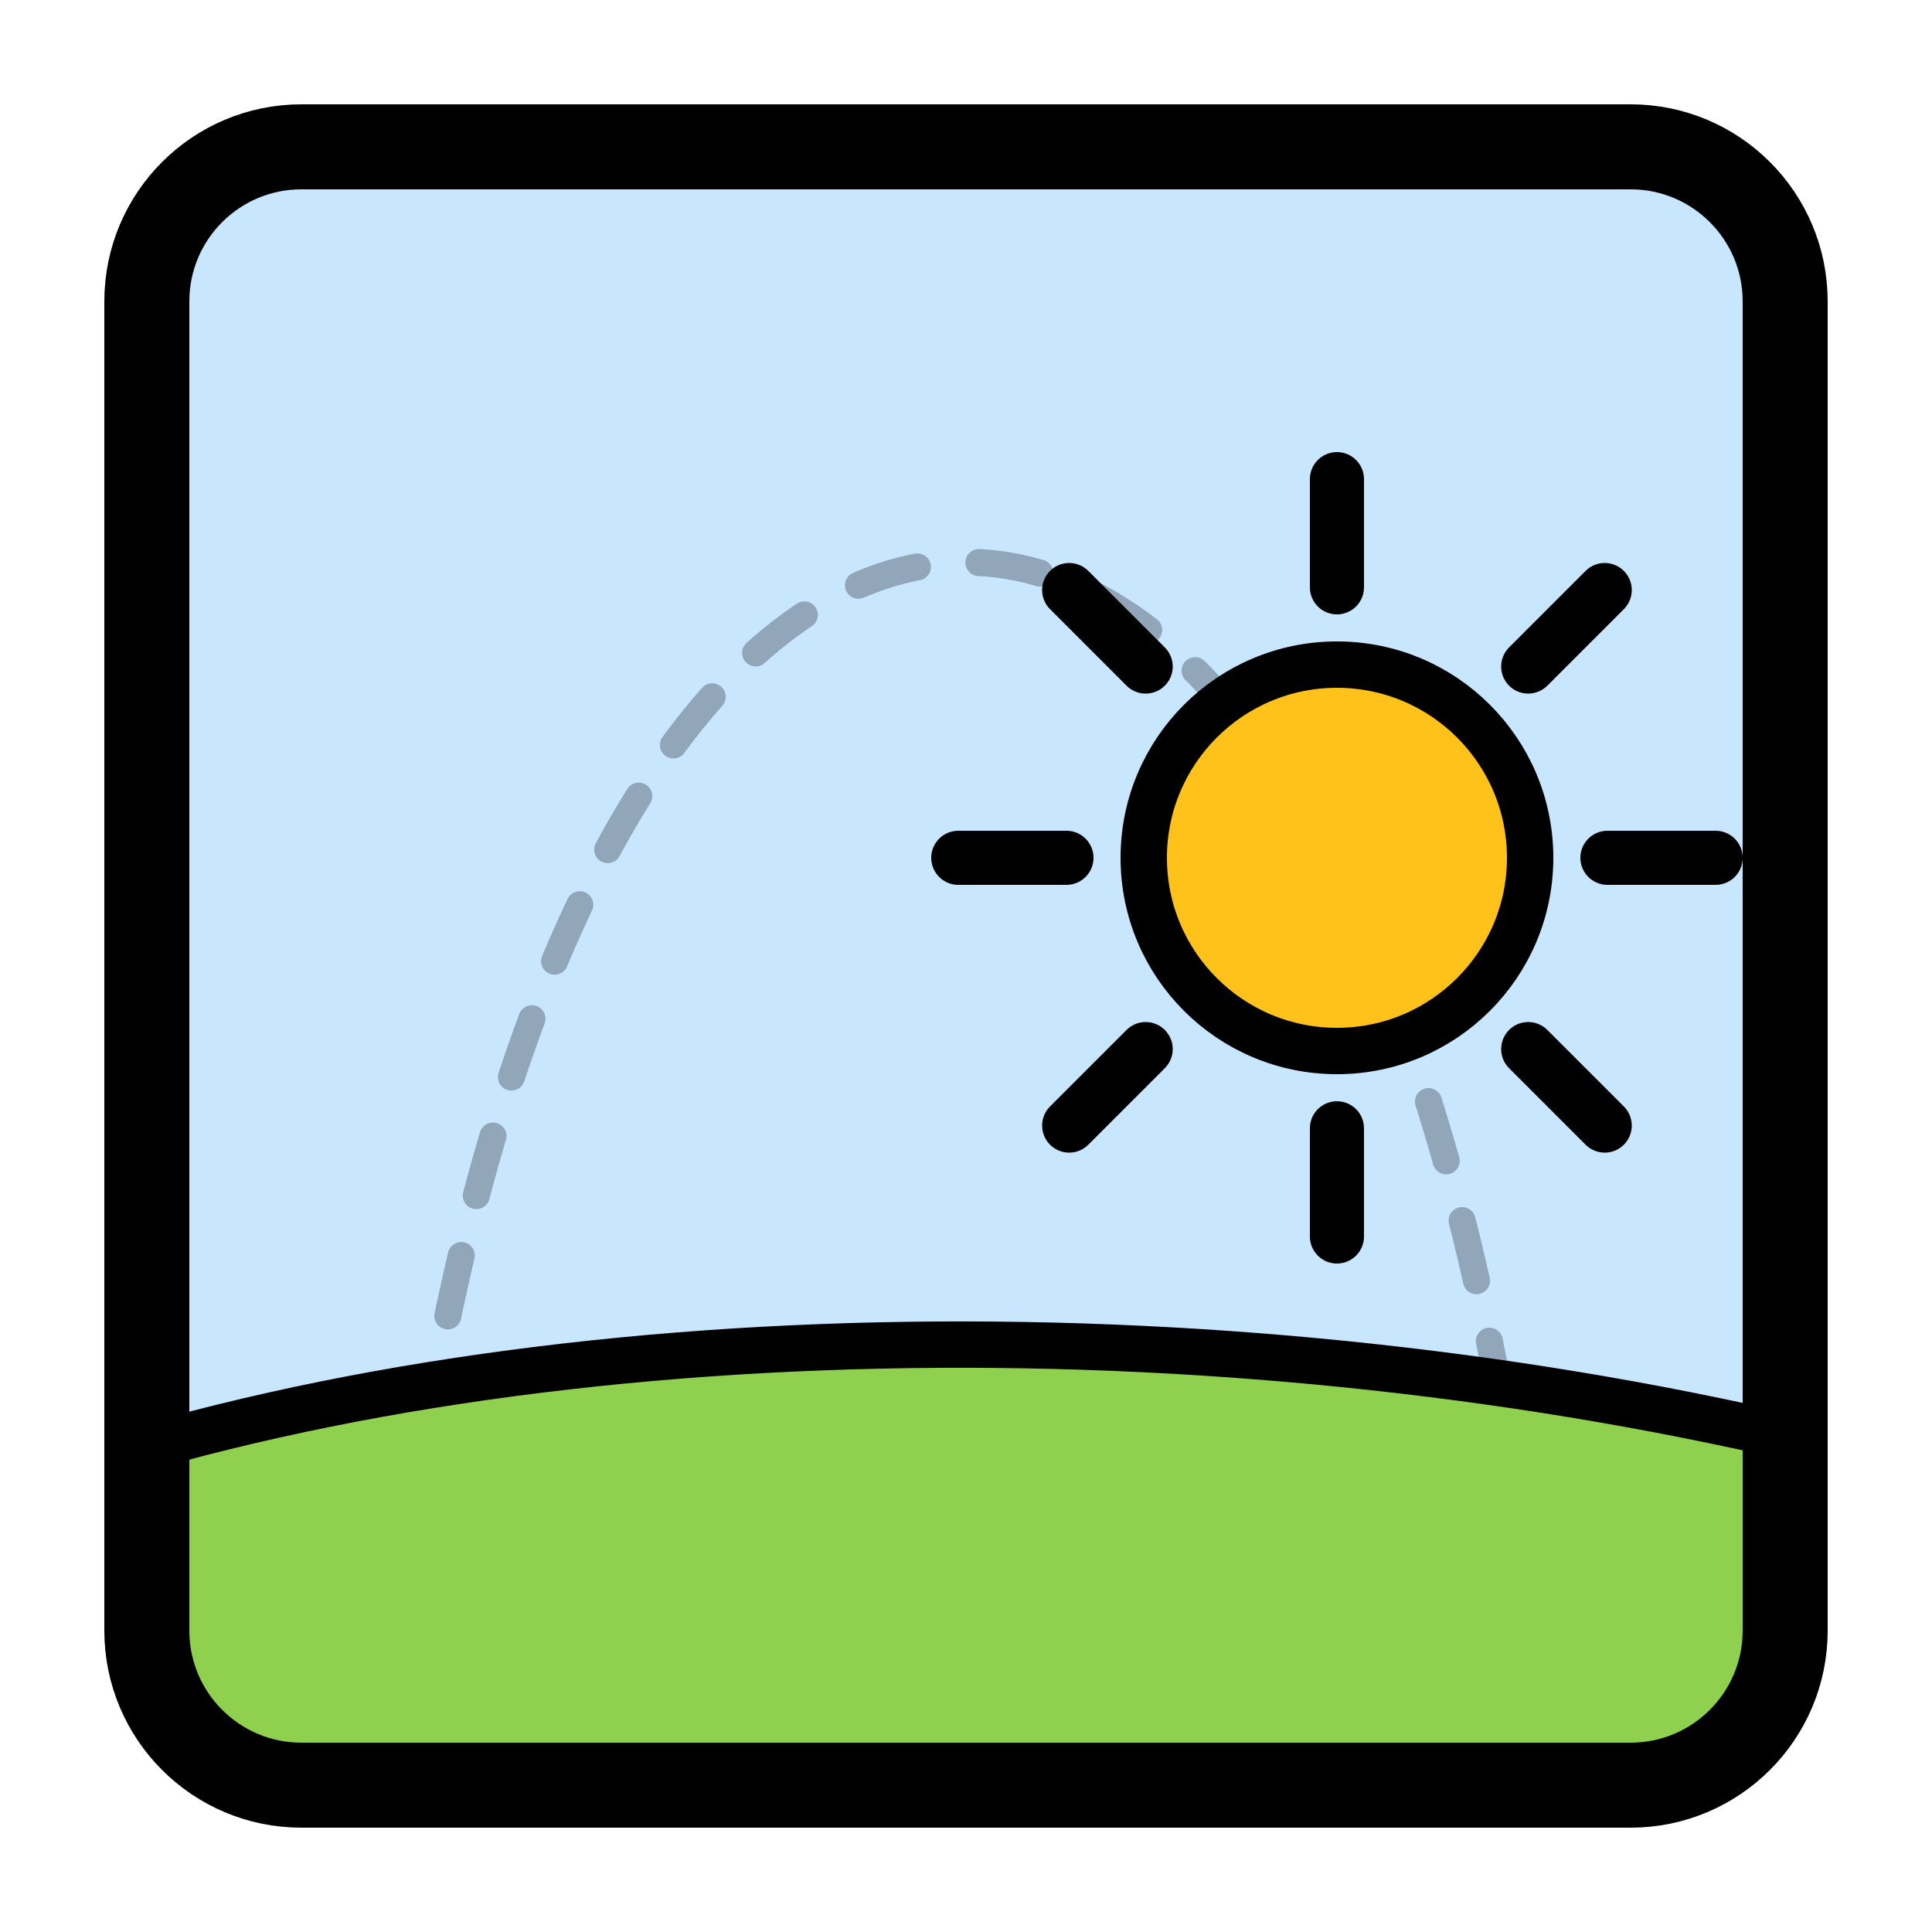
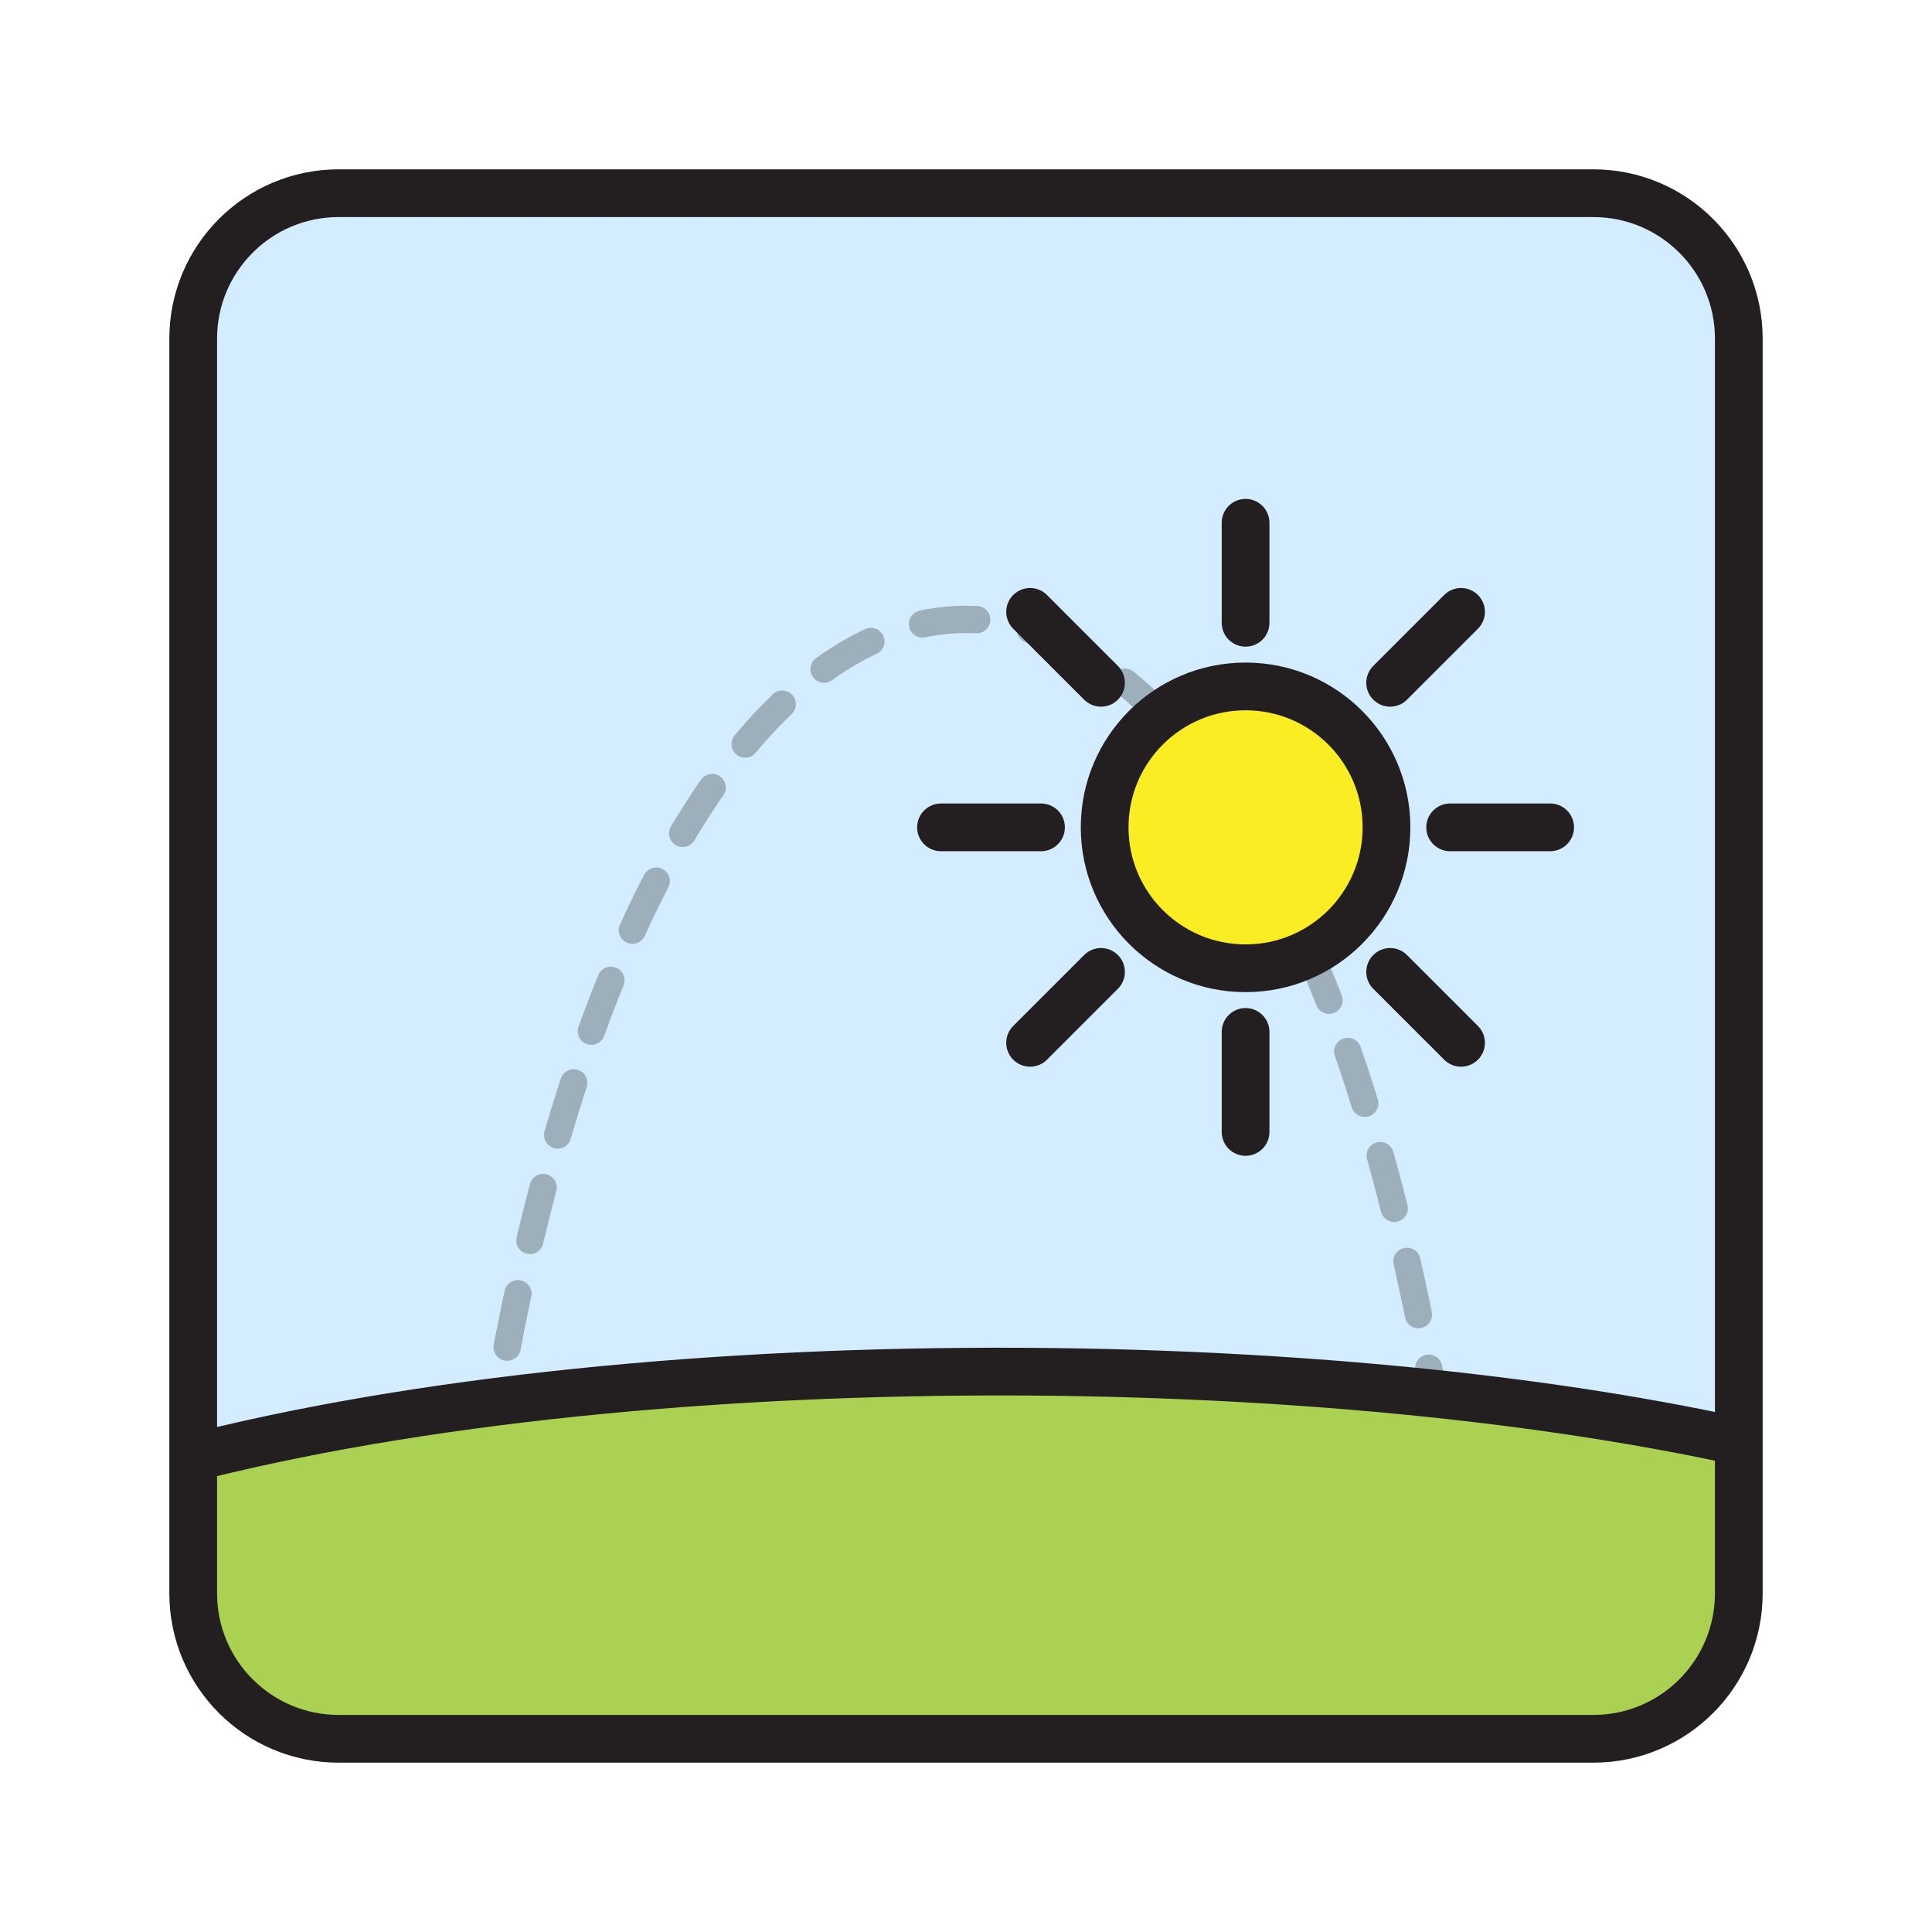
- <svg xmlns="http://www.w3.org/2000/svg" viewBox="0 0 500 500">
+ <svg xmlns="http://www.w3.org/2000/svg" viewBox="0 0 850 850">
  <defs>
-     <clipPath id="f">
-       <rect x="38" y="38" width="424" height="424" rx="40" />
+     <clipPath id="rahmen">
+       <rect x="85" y="85" width="680" height="680" rx="64" />
    </clipPath>
  </defs>
-   <g clip-path="url(#f)">
-     <rect width="500" height="500" fill="#C9E6FF" />
-     <path d="M110 372 C 160 70, 340 70, 390 372" fill="none" stroke="#000" stroke-opacity=".28" stroke-width="7" stroke-dasharray="16 16" stroke-linecap="round" />
-     <g stroke="#000" stroke-width="14" stroke-linecap="round">
-       <line x1="416.0" y1="222.0" x2="444.0" y2="222.0" />
-       <line x1="395.5" y1="271.5" x2="415.3" y2="291.3" />
-       <line x1="346.0" y1="292.0" x2="346.0" y2="320.0" />
-       <line x1="296.5" y1="271.5" x2="276.7" y2="291.3" />
-       <line x1="276.0" y1="222.0" x2="248.0" y2="222.0" />
-       <line x1="296.5" y1="172.5" x2="276.7" y2="152.7" />
-       <line x1="346.0" y1="152.0" x2="346.0" y2="124.0" />
-       <line x1="395.5" y1="172.5" x2="415.3" y2="152.7" />
+   <g clip-path="url(#rahmen)">
+     <rect width="850" height="850" fill="#d3ecff" />
+     <path d="M215 640C290 150 560 150 635 640" fill="none" stroke="#231f20" stroke-opacity=".3" stroke-width="12" stroke-dasharray="24 24" stroke-linecap="round" />
+     <g stroke="#231f20" stroke-width="21" stroke-linecap="round">
+       <line x1="638.0" y1="364.0" x2="682.0" y2="364.0" />
+       <line x1="611.6" y1="427.6" x2="642.8" y2="458.8" />
+       <line x1="548.0" y1="454.0" x2="548.0" y2="498.0" />
+       <line x1="484.4" y1="427.6" x2="453.2" y2="458.8" />
+       <line x1="458.0" y1="364.0" x2="414.0" y2="364.0" />
+       <line x1="484.4" y1="300.4" x2="453.2" y2="269.2" />
+       <line x1="548.0" y1="274.0" x2="548.0" y2="230.0" />
+       <line x1="611.6" y1="300.4" x2="642.8" y2="269.2" />
    </g>
-     <circle cx="346" cy="222" r="50" fill="#FFC21A" stroke="#000" stroke-width="12" />
-     <path d="M20 380 C 150 338, 330 338, 480 376 L480 480 L20 480 Z" fill="#8FD14F" stroke="#000" stroke-width="12" stroke-linejoin="round" />
+     <circle cx="548" cy="364" r="62" fill="#fbed24" stroke="#231f20" stroke-width="21" />
+     <path d="M60 648C260 590 590 590 790 640V790H60Z" fill="#abd153" stroke="#231f20" stroke-width="21" stroke-linejoin="round" />
  </g>
-   <rect x="38" y="38" width="424" height="424" rx="40" fill="none" stroke="#000" stroke-width="22" />
+   <rect x="85" y="85" width="680" height="680" rx="64" fill="none" stroke="#231f20" stroke-width="21" />
</svg>
